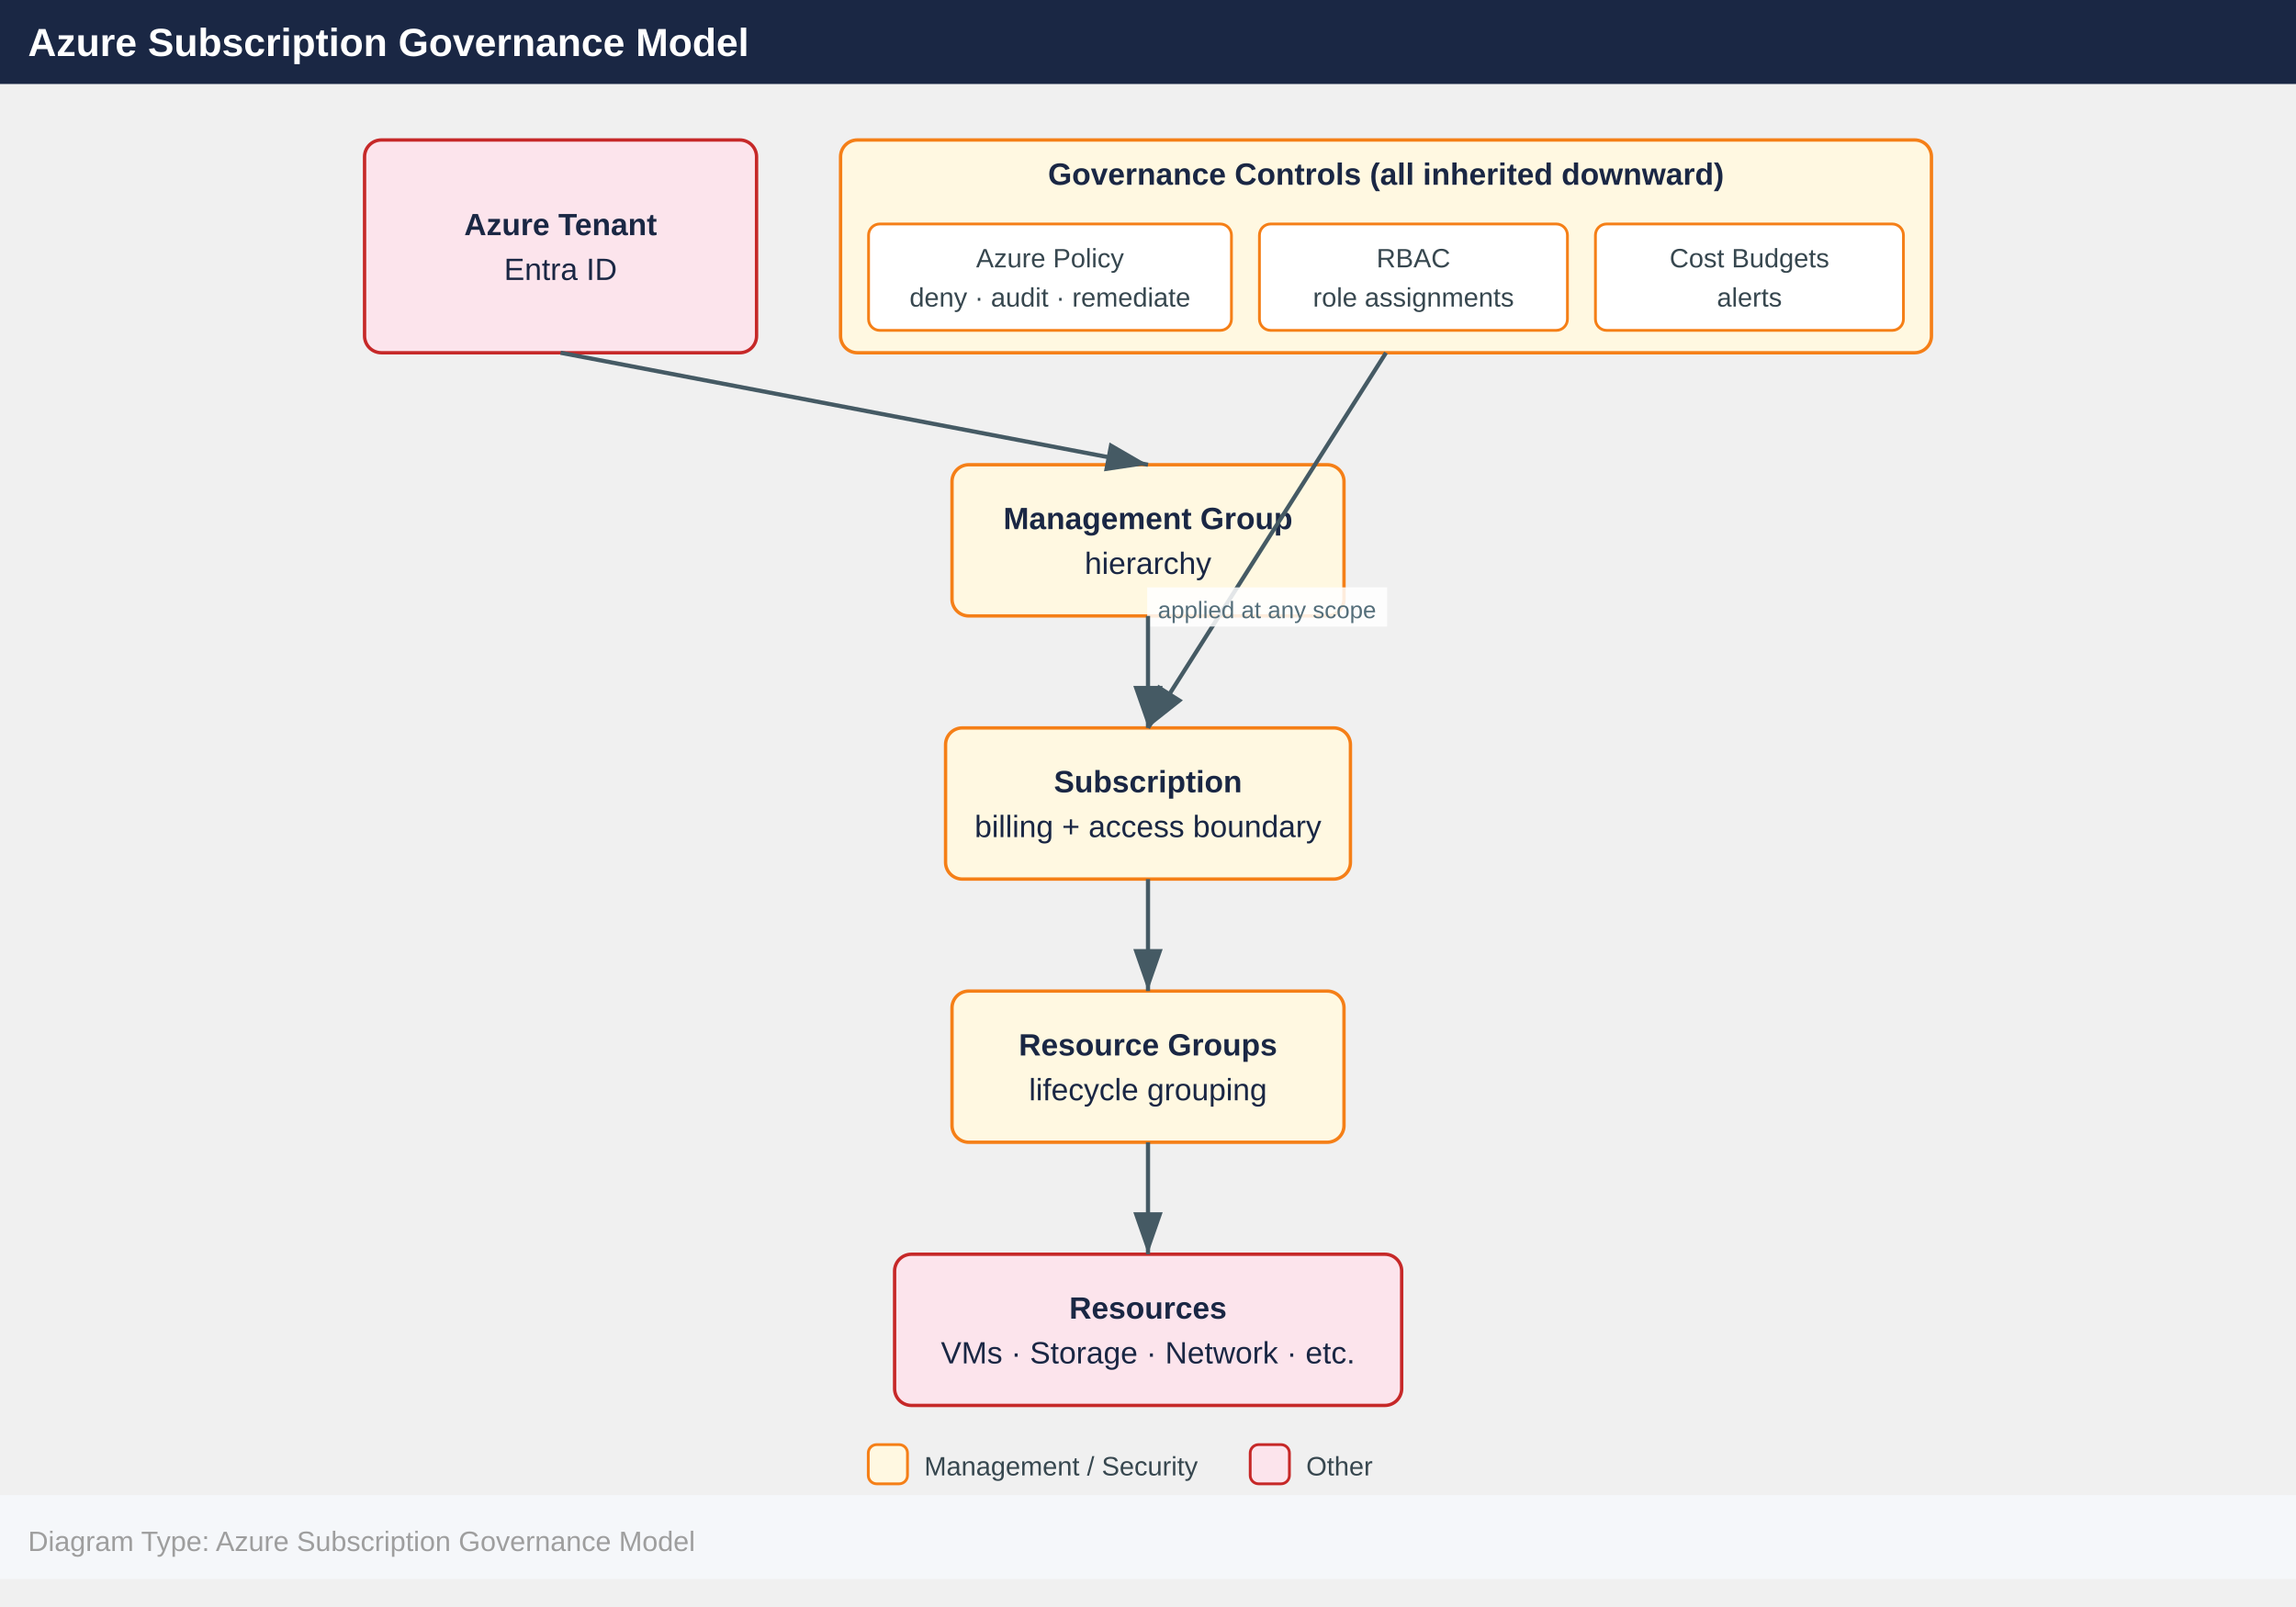
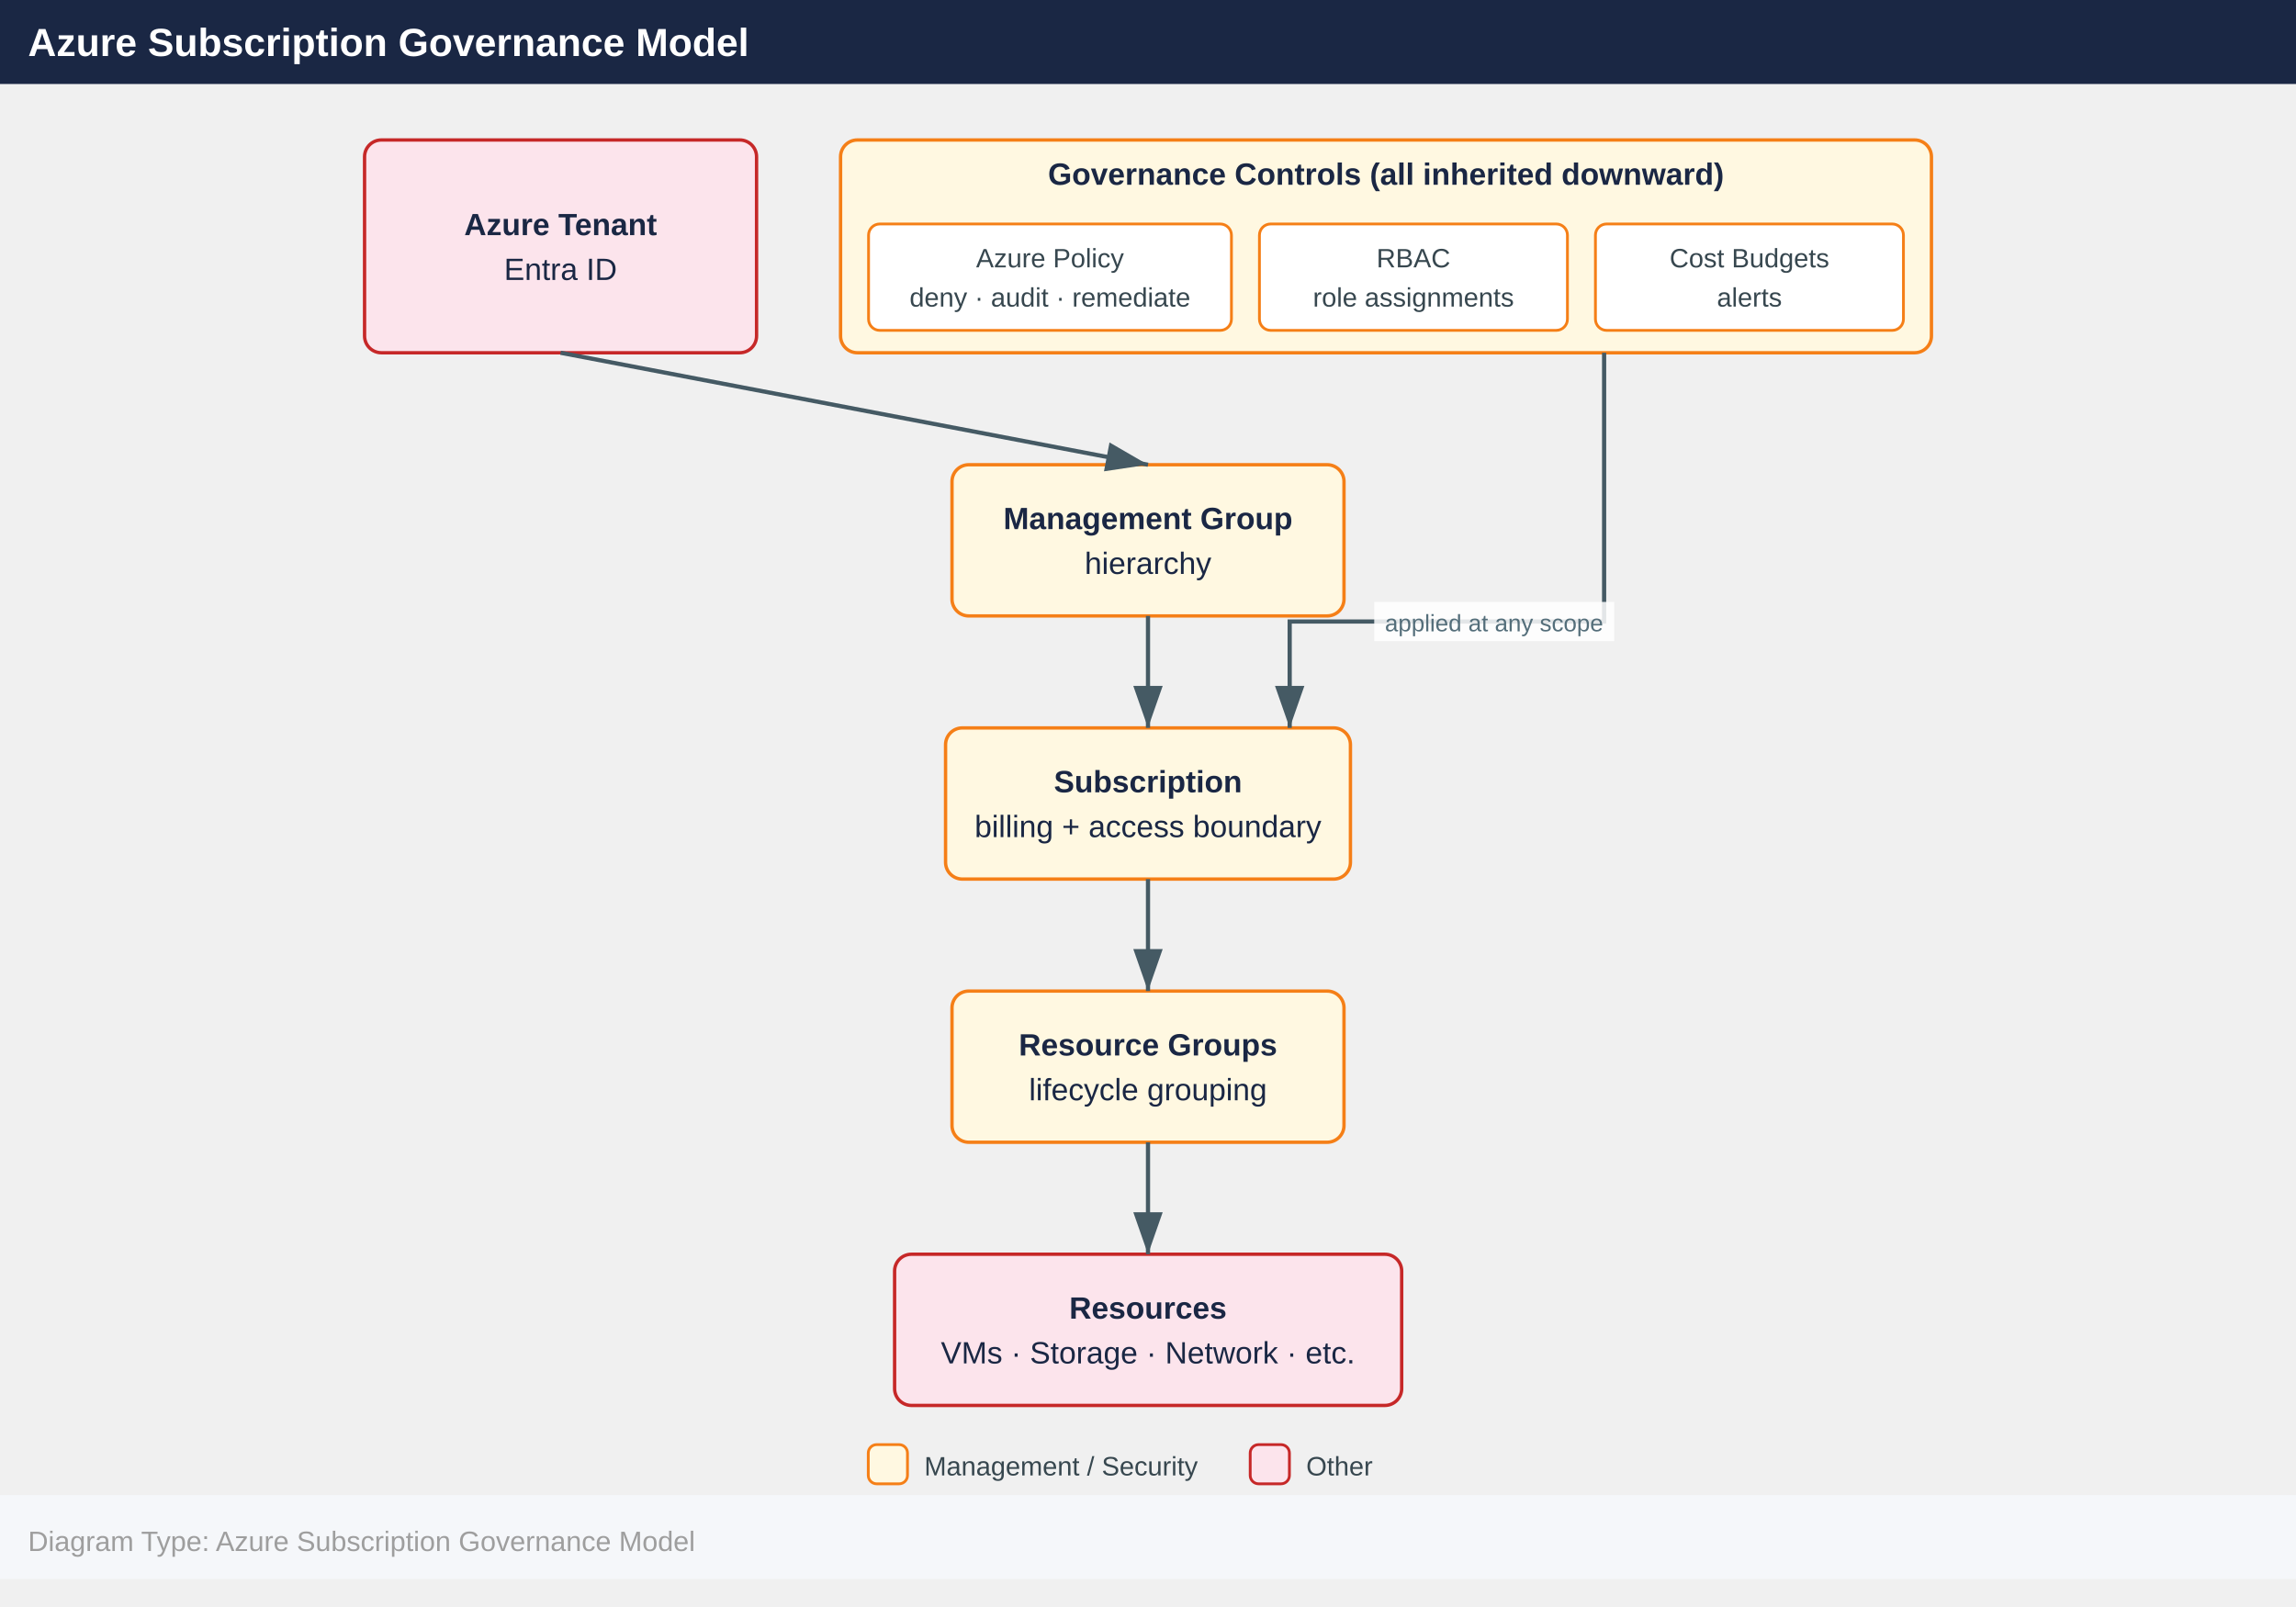
<svg xmlns="http://www.w3.org/2000/svg" width="820" height="574" viewBox="0 0 820 574">
  <defs>
    <marker id="arrowhead" markerWidth="10" markerHeight="7" refX="10" refY="3.5" orient="auto">
      <polygon points="0 0, 10 3.5, 0 7" fill="#455a64" />
    </marker>
  </defs>
  <rect x="0" y="0" width="820" height="30" fill="#1a2744" />
  <text x="10" y="20" font-family="Arial,Helvetica,sans-serif" font-size="14" font-weight="bold" fill="#ffffff">Azure Subscription Governance Model</text>
  <rect x="130.2" y="50.0" width="140.0" height="76.0" rx="6" fill="#fce4ec" stroke="#c62828" stroke-width="1.2" />
  <text x="200.2" y="84.0" text-anchor="middle" font-family="Arial,Helvetica,sans-serif" font-size="11" font-weight="700" fill="#1a2744">Azure Tenant</text>
  <text x="200.2" y="100.0" text-anchor="middle" font-family="Arial,Helvetica,sans-serif" font-size="11" font-weight="400" fill="#1a2744">Entra ID</text>
  <rect x="300.2" y="50.0" width="389.6" height="76.0" rx="6" fill="#fff8e1" stroke="#f57f17" stroke-width="1.2" />
  <text x="495.0" y="66.0" text-anchor="middle" font-family="Arial,Helvetica,sans-serif" font-size="11" font-weight="700" fill="#1a2744">Governance Controls (all inherited downward)</text>
  <rect x="310.2" y="80.0" width="129.6" height="38.0" rx="4" fill="#ffffff" stroke="#f57f17" stroke-width="1" />
  <text x="375.0" y="95.5" text-anchor="middle" font-family="Arial,Helvetica,sans-serif" font-size="9.5" fill="#37474f">Azure Policy</text>
  <text x="375.0" y="109.5" text-anchor="middle" font-family="Arial,Helvetica,sans-serif" font-size="9.5" fill="#37474f">deny · audit · remediate</text>
  <rect x="449.8" y="80.0" width="110.0" height="38.0" rx="4" fill="#ffffff" stroke="#f57f17" stroke-width="1" />
  <text x="504.8" y="95.5" text-anchor="middle" font-family="Arial,Helvetica,sans-serif" font-size="9.5" fill="#37474f">RBAC</text>
  <text x="504.8" y="109.5" text-anchor="middle" font-family="Arial,Helvetica,sans-serif" font-size="9.5" fill="#37474f">role assignments</text>
  <rect x="569.8" y="80.0" width="110.0" height="38.0" rx="4" fill="#ffffff" stroke="#f57f17" stroke-width="1" />
  <text x="624.8" y="95.5" text-anchor="middle" font-family="Arial,Helvetica,sans-serif" font-size="9.5" fill="#37474f">Cost Budgets</text>
  <text x="624.8" y="109.5" text-anchor="middle" font-family="Arial,Helvetica,sans-serif" font-size="9.5" fill="#37474f">alerts</text>
  <rect x="340.0" y="166.0" width="140.0" height="54.0" rx="6" fill="#fff8e1" stroke="#f57f17" stroke-width="1.2" />
  <text x="410.0" y="189.0" text-anchor="middle" font-family="Arial,Helvetica,sans-serif" font-size="11" font-weight="700" fill="#1a2744">Management Group</text>
  <text x="410.0" y="205.0" text-anchor="middle" font-family="Arial,Helvetica,sans-serif" font-size="11" font-weight="400" fill="#1a2744">hierarchy</text>
  <rect x="337.7" y="260.0" width="144.6" height="54.0" rx="6" fill="#fff8e1" stroke="#f57f17" stroke-width="1.2" />
  <text x="410.0" y="283.0" text-anchor="middle" font-family="Arial,Helvetica,sans-serif" font-size="11" font-weight="700" fill="#1a2744">Subscription</text>
  <text x="410.0" y="299.0" text-anchor="middle" font-family="Arial,Helvetica,sans-serif" font-size="11" font-weight="400" fill="#1a2744">billing + access boundary</text>
  <rect x="340.0" y="354.0" width="140.0" height="54.0" rx="6" fill="#fff8e1" stroke="#f57f17" stroke-width="1.2" />
  <text x="410.0" y="377.0" text-anchor="middle" font-family="Arial,Helvetica,sans-serif" font-size="11" font-weight="700" fill="#1a2744">Resource Groups</text>
  <text x="410.0" y="393.0" text-anchor="middle" font-family="Arial,Helvetica,sans-serif" font-size="11" font-weight="400" fill="#1a2744">lifecycle grouping</text>
  <rect x="319.5" y="448.0" width="181.1" height="54.0" rx="6" fill="#fce4ec" stroke="#c62828" stroke-width="1.2" />
  <text x="410.0" y="471.0" text-anchor="middle" font-family="Arial,Helvetica,sans-serif" font-size="11" font-weight="700" fill="#1a2744">Resources</text>
  <text x="410.0" y="487.0" text-anchor="middle" font-family="Arial,Helvetica,sans-serif" font-size="11" font-weight="400" fill="#1a2744">VMs · Storage · Network · etc.</text>
  <line x1="200.2" y1="126.0" x2="410.0" y2="166.0" stroke="#455a64" stroke-width="1.5" marker-end="url(#arrowhead)" />
-   <line x1="495.0" y1="126.0" x2="410.0" y2="260.0" stroke="#455a64" stroke-width="1.5" marker-end="url(#arrowhead)" />
-   <rect x="409.7" y="209.8" width="85.7" height="14" fill="#ffffff" opacity="0.85" />
-   <text x="452.5" y="220.8" text-anchor="middle" font-family="Arial,Helvetica,sans-serif" font-size="8.5" fill="#546e7a">applied at any scope</text>
+   <polyline points="572.9,126.0 572.9,222.0 460.6,222.0 460.6,260.0" fill="none" stroke="#455a64" stroke-width="1.5" marker-end="url(#arrowhead)" />
+   <rect x="490.8" y="215.0" width="85.7" height="14" fill="#ffffff" opacity="0.85" />
+   <text x="533.6" y="225.5" text-anchor="middle" font-family="Arial,Helvetica,sans-serif" font-size="8.5" fill="#546e7a">applied at any scope</text>
  <line x1="410.0" y1="220.0" x2="410.0" y2="260.0" stroke="#455a64" stroke-width="1.5" marker-end="url(#arrowhead)" />
  <line x1="410.0" y1="314.0" x2="410.0" y2="354.0" stroke="#455a64" stroke-width="1.5" marker-end="url(#arrowhead)" />
  <line x1="410.0" y1="408.0" x2="410.0" y2="448.0" stroke="#455a64" stroke-width="1.5" marker-end="url(#arrowhead)" />
  <rect x="310.1" y="516.0" width="14" height="14" rx="3" fill="#fff8e1" stroke="#f57f17" stroke-width="1" />
  <text x="330.1" y="527.0" font-family="Arial,Helvetica,sans-serif" font-size="9.5" fill="#37474f">Management / Security</text>
  <rect x="446.5" y="516.0" width="14" height="14" rx="3" fill="#fce4ec" stroke="#c62828" stroke-width="1" />
  <text x="466.5" y="527.0" font-family="Arial,Helvetica,sans-serif" font-size="9.5" fill="#37474f">Other</text>
  <rect x="0" y="534.0" width="820" height="30" fill="#f5f7fa" />
  <text x="10" y="554.0" font-family="Arial,Helvetica,sans-serif" font-size="10" fill="#9e9e9e">Diagram Type: Azure Subscription Governance Model</text>
</svg>
